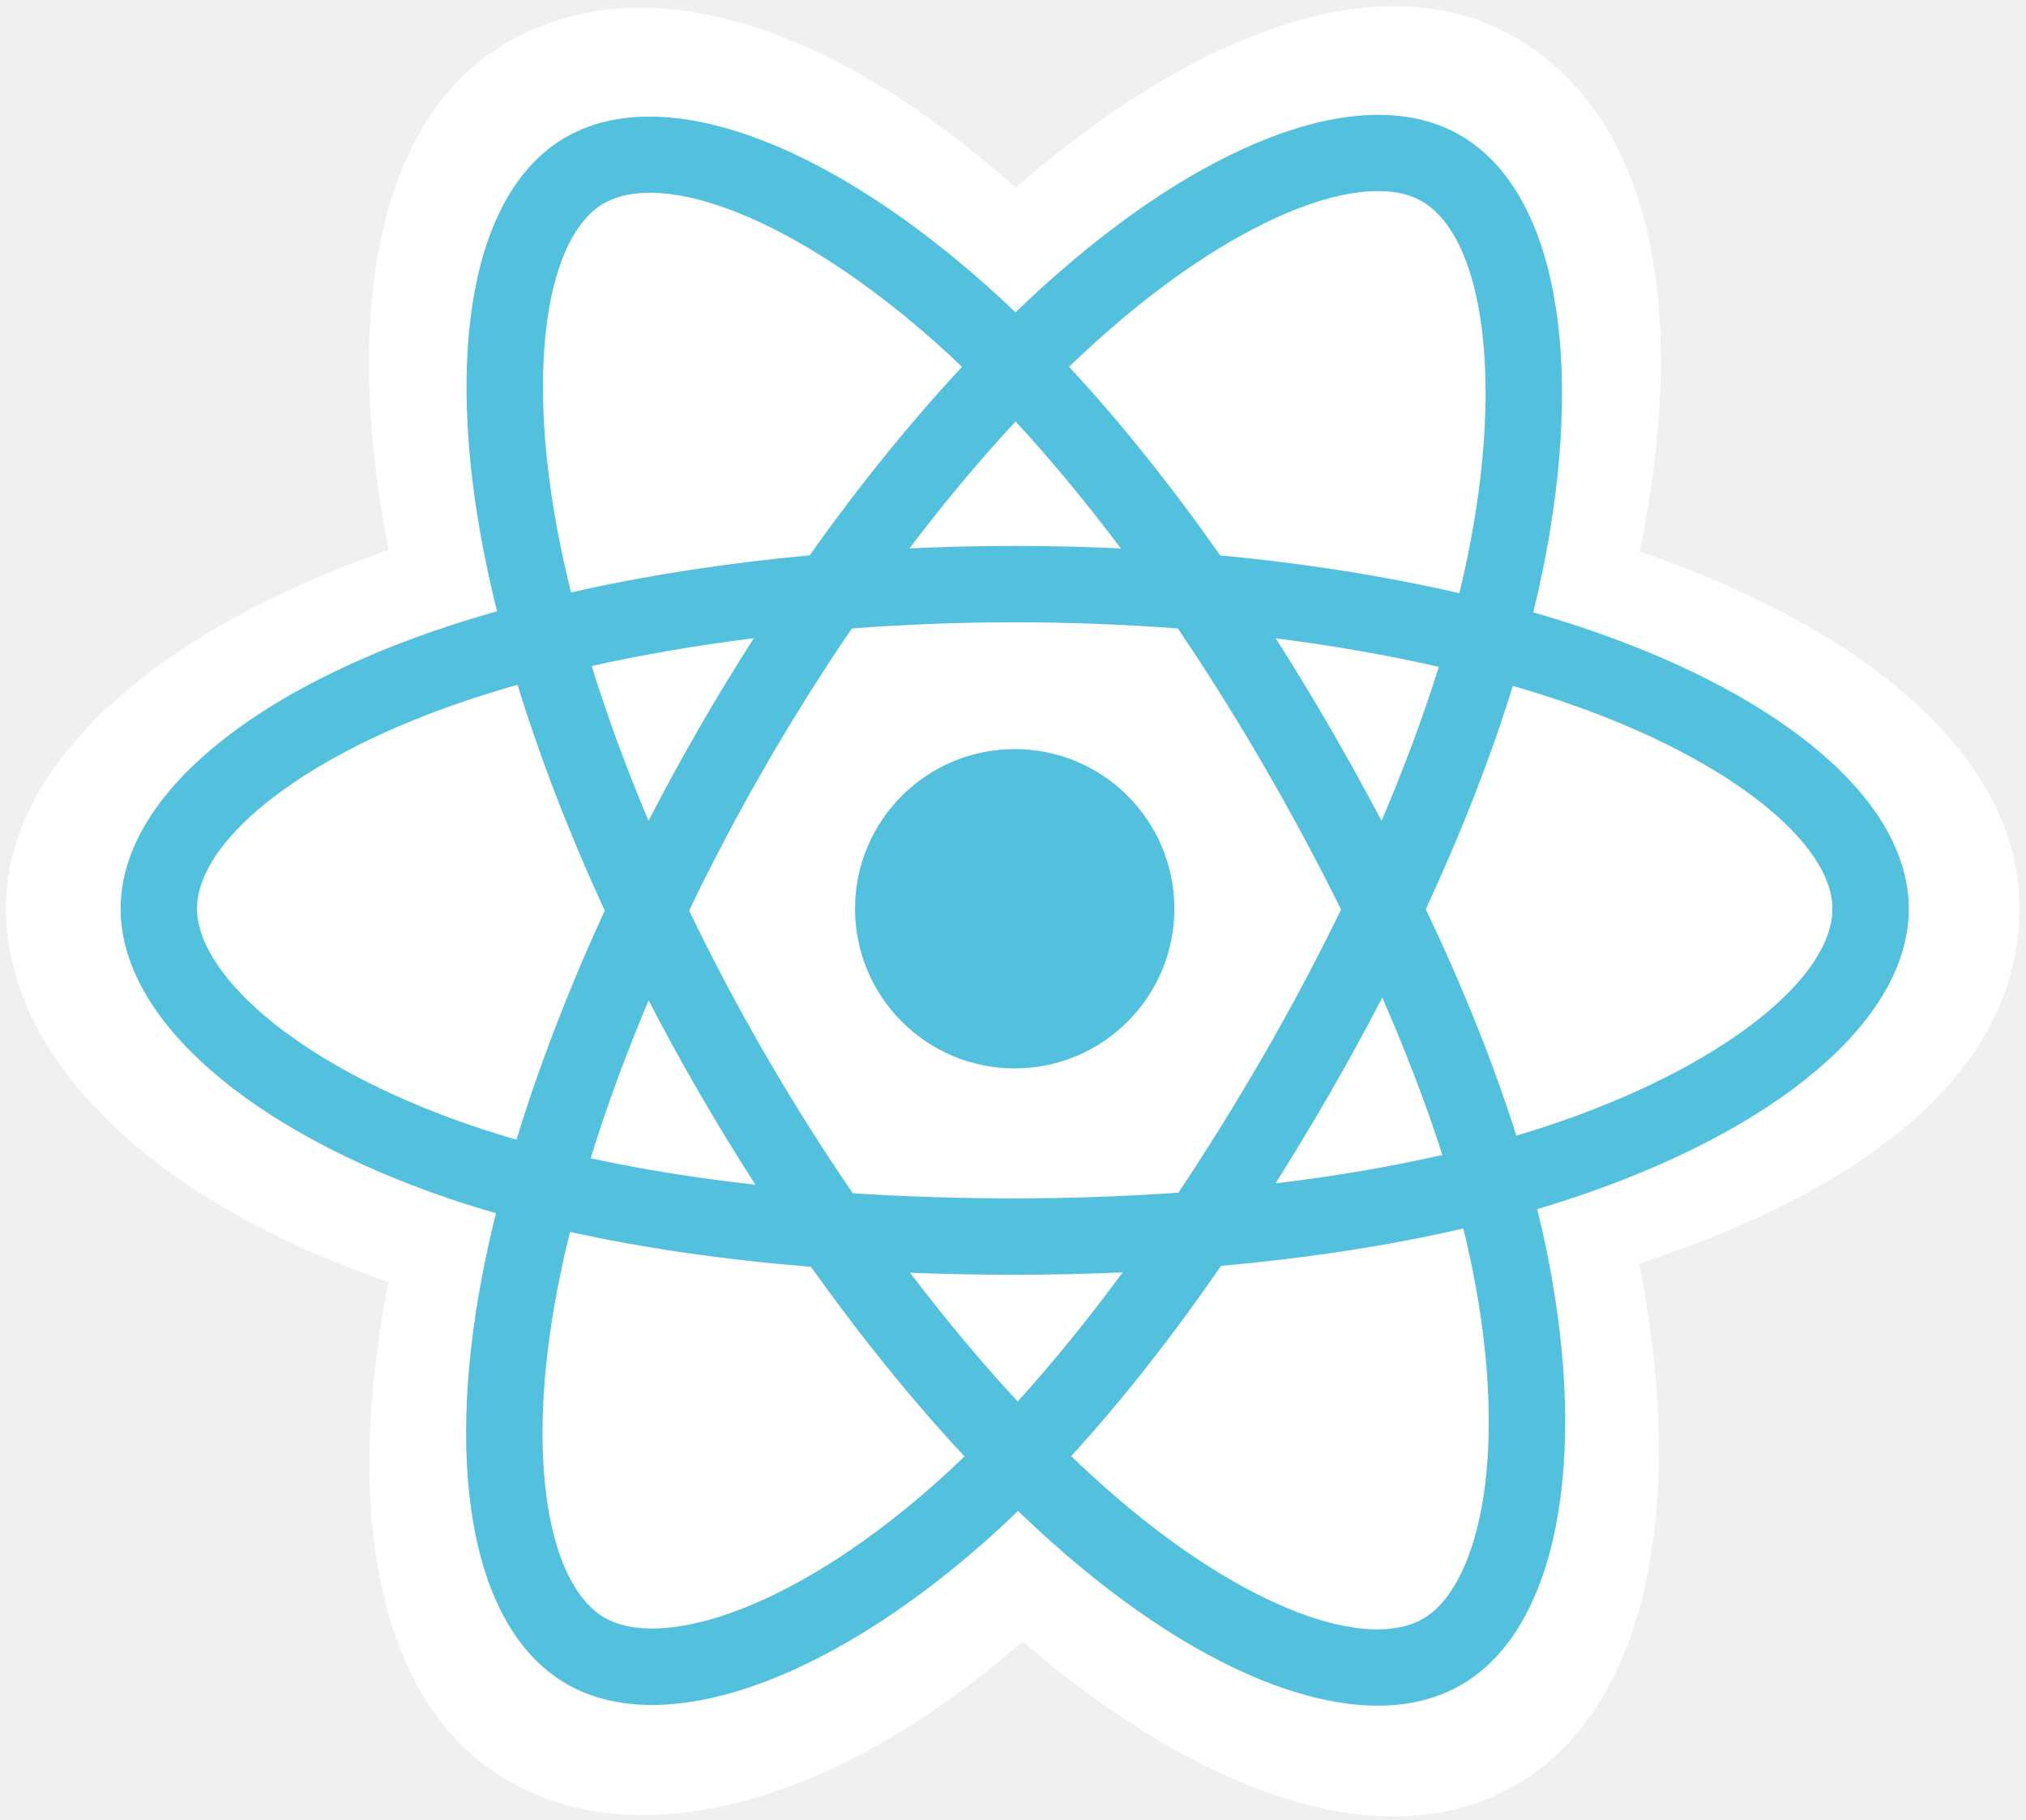
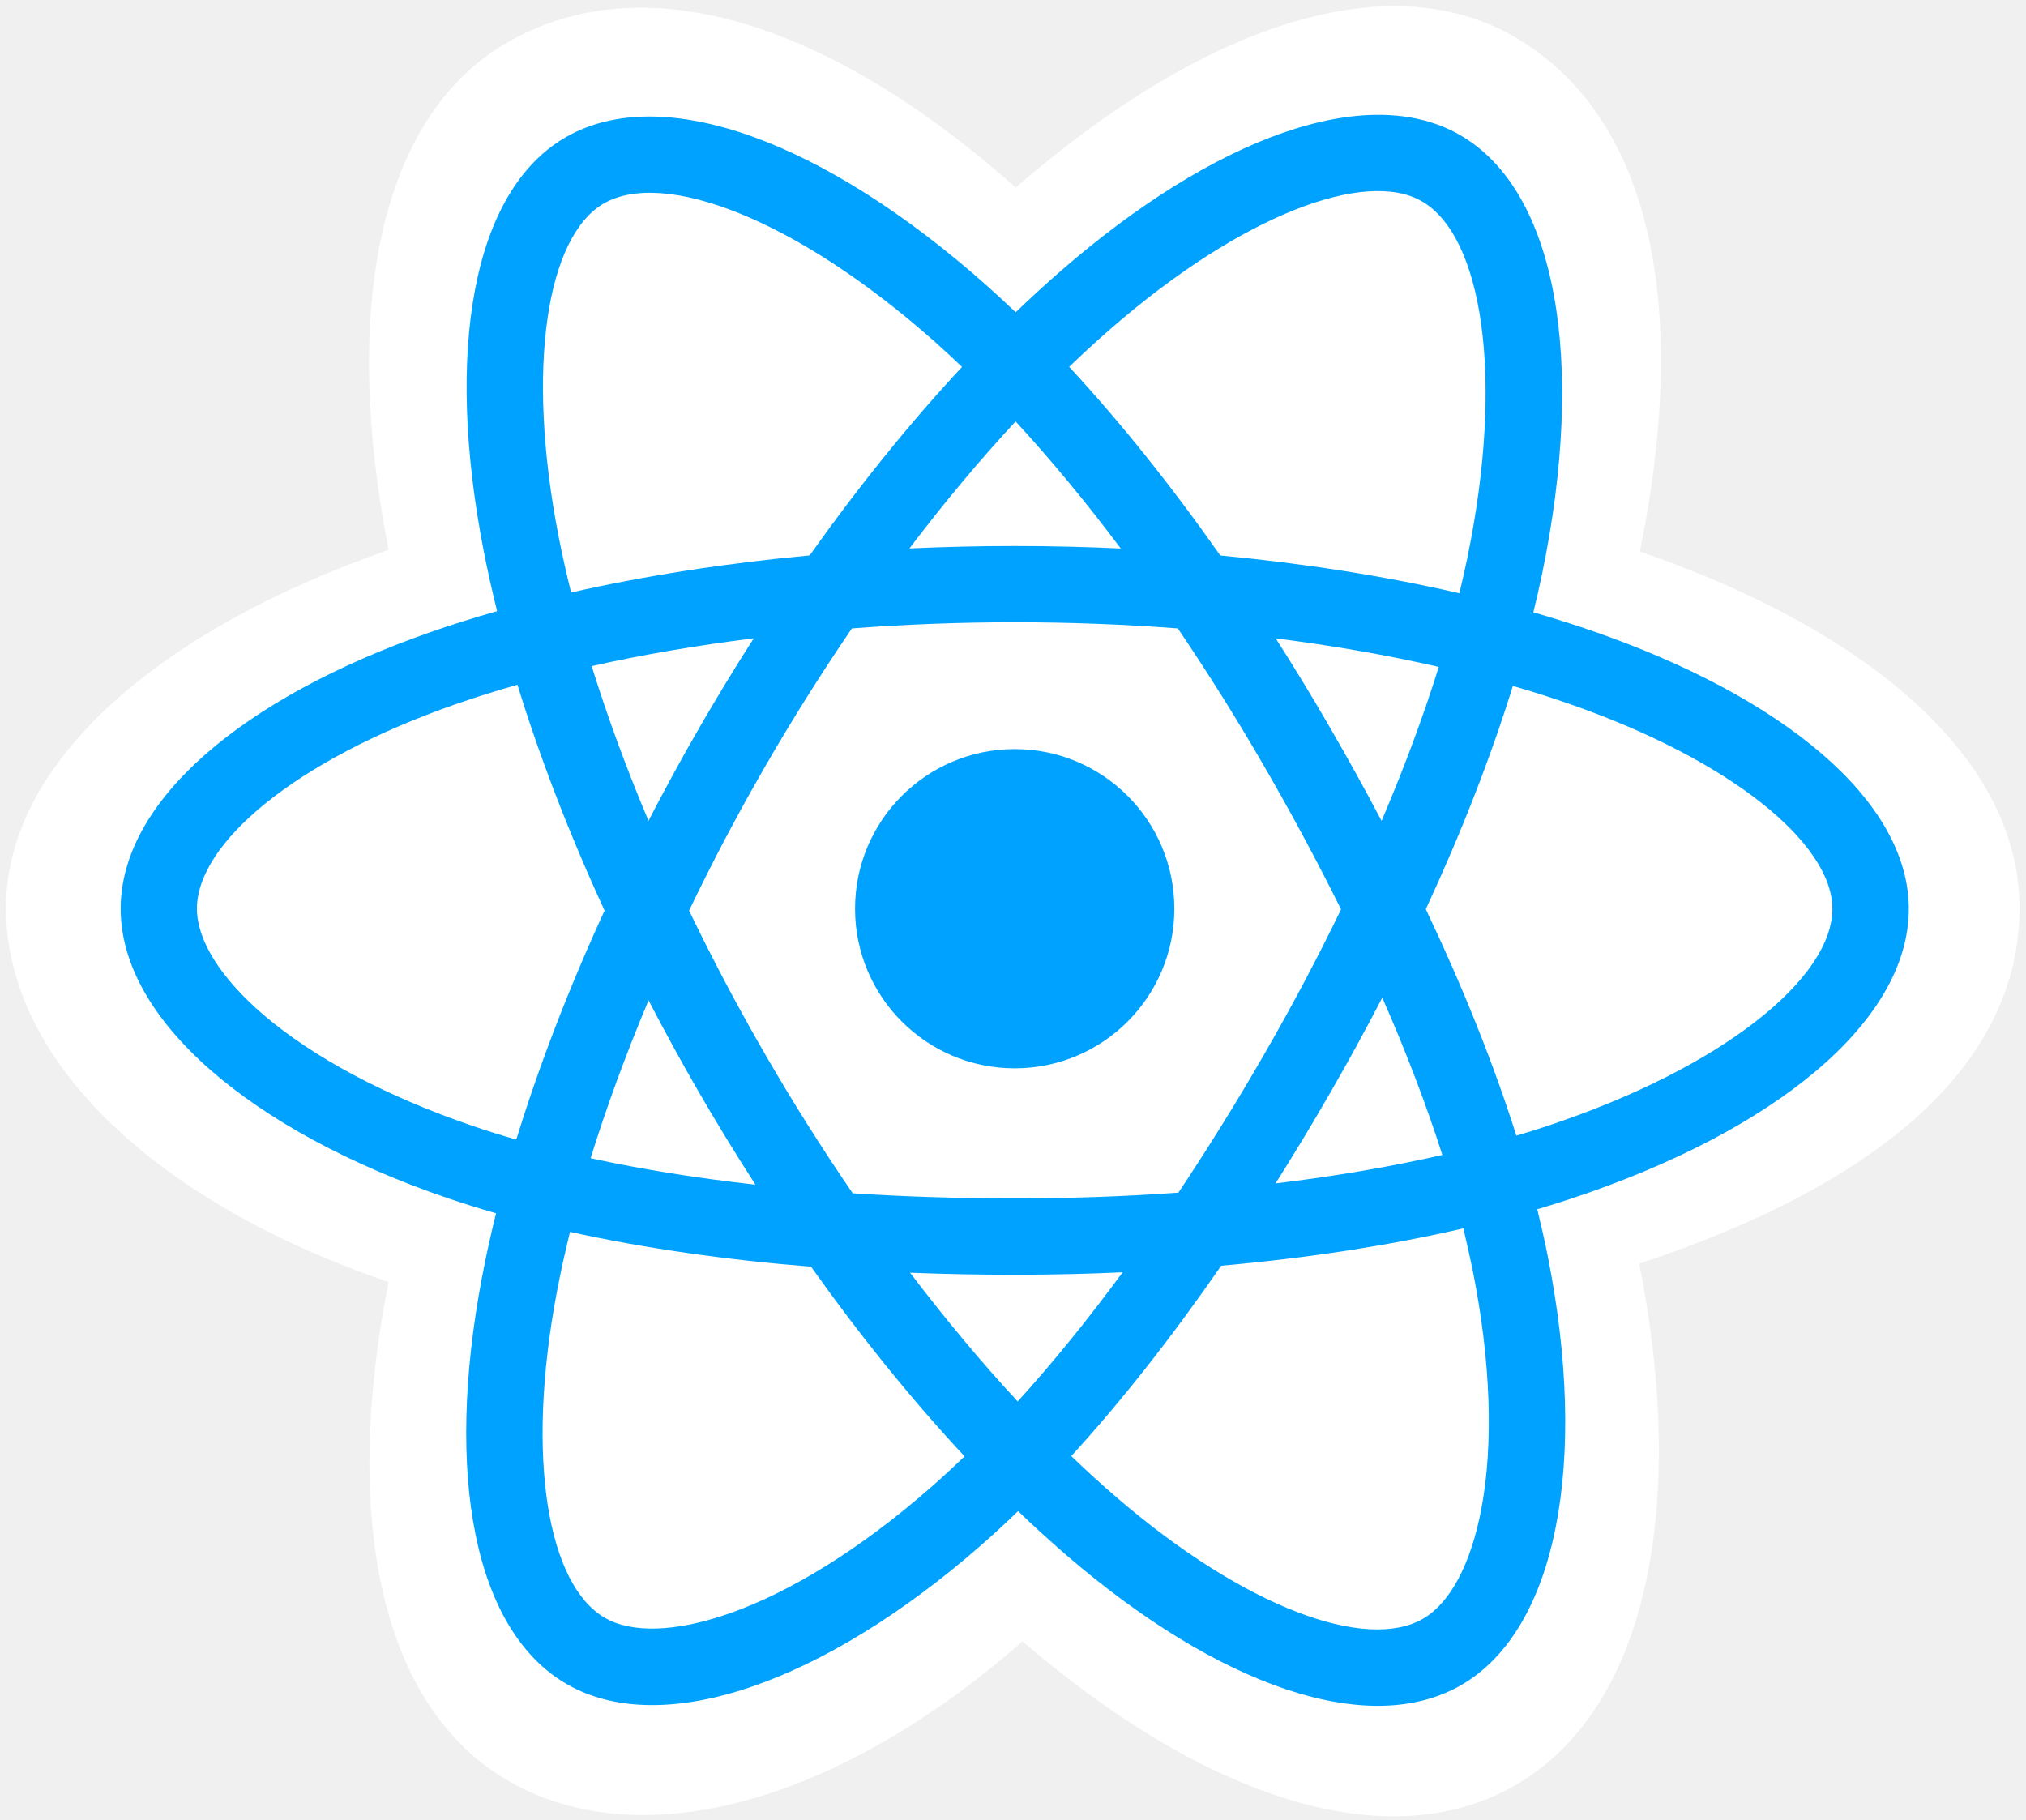
- <svg xmlns="http://www.w3.org/2000/svg" width="2500" height="2246" viewBox="0 0 256 230" preserveAspectRatio="xMinYMin meet">
-   <path d="M.754 114.75c0 19.215 18.763 37.152 48.343 47.263-5.907 29.737-1.058 53.706 15.136 63.045 16.645 9.6 41.443 2.955 64.98-17.62 22.943 19.744 46.13 27.514 62.31 18.148 16.63-9.627 21.687-35.221 15.617-65.887 30.81-10.186 48.044-25.481 48.044-44.949 0-18.769-18.797-35.006-47.979-45.052 6.535-31.933.998-55.32-15.867-65.045-16.259-9.376-39.716-1.204-62.996 19.056C104.122 2.205 80.897-4.36 64.05 5.392 47.806 14.795 43.171 39.2 49.097 69.487 20.515 79.452.754 96.057.754 114.75z" fill="#FFF" />
-   <path d="M201.025 79.674a151.364 151.364 0 0 0-7.274-2.292 137.5 137.5 0 0 0 1.124-4.961c5.506-26.728 1.906-48.26-10.388-55.348-11.787-6.798-31.065.29-50.535 17.233a151.136 151.136 0 0 0-5.626 5.163 137.573 137.573 0 0 0-3.744-3.458c-20.405-18.118-40.858-25.752-53.139-18.643-11.776 6.817-15.264 27.06-10.307 52.39a150.91 150.91 0 0 0 1.67 7.484c-2.894.822-5.689 1.698-8.363 2.63-23.922 8.34-39.2 21.412-39.2 34.97 0 14.004 16.4 28.05 41.318 36.566a128.44 128.44 0 0 0 6.11 1.91 147.813 147.813 0 0 0-1.775 8.067c-4.726 24.89-1.035 44.653 10.71 51.428 12.131 6.995 32.491-.195 52.317-17.525 1.567-1.37 3.14-2.823 4.715-4.346a148.34 148.34 0 0 0 6.108 5.573c19.204 16.525 38.17 23.198 49.905 16.405 12.12-7.016 16.058-28.247 10.944-54.078-.39-1.973-.845-3.988-1.355-6.04 1.43-.422 2.833-.858 4.202-1.312 25.904-8.582 42.757-22.457 42.757-36.648 0-13.607-15.77-26.767-40.174-35.168z" fill="#53C1DE" />
-   <path d="M195.406 142.328c-1.235.409-2.503.804-3.795 1.187-2.86-9.053-6.72-18.68-11.442-28.625 4.507-9.71 8.217-19.213 10.997-28.208 2.311.67 4.555 1.375 6.717 2.12 20.91 7.197 33.664 17.84 33.664 26.04 0 8.735-13.775 20.075-36.14 27.486zm-9.28 18.389c2.261 11.422 2.584 21.749 1.086 29.822-1.346 7.254-4.052 12.09-7.398 14.027-7.121 4.122-22.35-1.236-38.772-15.368-1.883-1.62-3.78-3.35-5.682-5.18 6.367-6.964 12.73-15.06 18.94-24.05 10.924-.969 21.244-2.554 30.603-4.717.46 1.86.87 3.683 1.223 5.466zm-93.85 43.137c-6.957 2.457-12.498 2.527-15.847.596-7.128-4.11-10.09-19.98-6.049-41.265a138.507 138.507 0 0 1 1.65-7.502c9.255 2.047 19.5 3.52 30.45 4.408 6.251 8.797 12.798 16.883 19.396 23.964a118.863 118.863 0 0 1-4.305 3.964c-8.767 7.664-17.552 13.1-25.294 15.835zm-32.593-61.58c-11.018-3.766-20.117-8.66-26.354-14-5.604-4.8-8.434-9.565-8.434-13.432 0-8.227 12.267-18.722 32.726-25.855a139.276 139.276 0 0 1 7.777-2.447c2.828 9.197 6.537 18.813 11.013 28.537-4.534 9.869-8.296 19.638-11.15 28.943a118.908 118.908 0 0 1-5.578-1.746zm10.926-74.37c-4.247-21.703-1.427-38.074 5.67-42.182 7.56-4.376 24.275 1.864 41.893 17.507 1.126 1 2.257 2.047 3.39 3.13-6.564 7.049-13.051 15.074-19.248 23.82-10.627.985-20.8 2.567-30.152 4.686a141.525 141.525 0 0 1-1.553-6.962zm97.467 24.067a306.982 306.982 0 0 0-6.871-11.3c7.21.91 14.117 2.12 20.603 3.601-1.947 6.241-4.374 12.767-7.232 19.457a336.42 336.42 0 0 0-6.5-11.758zm-39.747-38.714c4.452 4.823 8.911 10.209 13.297 16.052a284.245 284.245 0 0 0-26.706-.006c4.39-5.789 8.887-11.167 13.409-16.046zm-40.002 38.78a285.24 285.24 0 0 0-6.378 11.685c-2.811-6.667-5.216-13.222-7.18-19.552 6.447-1.443 13.322-2.622 20.485-3.517a283.79 283.79 0 0 0-6.927 11.384zm7.133 57.683c-7.4-.826-14.379-1.945-20.824-3.348 1.995-6.442 4.453-13.138 7.324-19.948a283.494 283.494 0 0 0 6.406 11.692 285.27 285.27 0 0 0 7.094 11.604zm33.136 27.389c-4.575-4.937-9.138-10.397-13.595-16.27 4.326.17 8.737.256 13.22.256 4.606 0 9.159-.103 13.64-.303-4.4 5.98-8.843 11.448-13.265 16.317zm46.072-51.032c3.02 6.884 5.566 13.544 7.588 19.877-6.552 1.495-13.625 2.699-21.078 3.593a337.537 337.537 0 0 0 6.937-11.498 306.632 306.632 0 0 0 6.553-11.972zm-14.915 7.15a316.478 316.478 0 0 1-10.84 17.49c-6.704.479-13.632.726-20.692.726-7.031 0-13.871-.219-20.458-.646A273.798 273.798 0 0 1 96.72 133.28a271.334 271.334 0 0 1-9.64-18.206 273.864 273.864 0 0 1 9.611-18.216v.002a271.252 271.252 0 0 1 10.956-17.442c6.72-.508 13.61-.774 20.575-.774 6.996 0 13.895.268 20.613.78a290.704 290.704 0 0 1 10.887 17.383 316.418 316.418 0 0 1 9.741 18.13 290.806 290.806 0 0 1-9.709 18.29zm19.913-107.792c7.566 4.364 10.509 21.961 5.755 45.038a127.525 127.525 0 0 1-1.016 4.492c-9.374-2.163-19.554-3.773-30.212-4.773-6.209-8.841-12.642-16.88-19.1-23.838a141.92 141.92 0 0 1 5.196-4.766c16.682-14.518 32.273-20.25 39.377-16.153z" fill="#FFF" />
-   <path d="M128.221 94.665c11.144 0 20.177 9.034 20.177 20.177 0 11.144-9.033 20.178-20.177 20.178-11.143 0-20.177-9.034-20.177-20.178 0-11.143 9.034-20.177 20.177-20.177" fill="#53C1DE" />
+ <svg xmlns="http://www.w3.org/2000/svg" version="1.1" id="Layer_1" x="0px" y="0px" viewBox="0 0 2500 2246" style="enable-background:new 0 0 2500 2246;" xml:space="preserve">
+   <style type="text/css">
+ 	.st0{fill:#FFFFFF;}
+ 	.st1{fill:#00A2FF;}
+ </style>
+   <path class="st0" d="M7.4,1120.6c0,187.6,183.2,362.8,472.1,461.5c-57.7,290.4-10.3,524.5,147.8,615.6  c162.5,93.7,404.7,28.9,634.5-172.1c224,192.8,450.5,268.7,608.5,177.2c162.4-94,211.8-343.9,152.5-643.4  c300.9-99.5,469.2-248.8,469.2-438.9c0-183.3-183.6-341.8-468.5-439.9c63.8-311.8,9.7-540.2-154.9-635.2  c-158.8-91.6-387.8-11.8-615.2,186.1C1016.8,21.5,790-42.6,625.5,52.7c-158.6,91.8-203.9,330.1-146,625.9  C200.3,775.9,7.4,938,7.4,1120.6z" />
+   <path class="st1" d="M1963.1,778c-23.5-8.1-47.2-15.5-71-22.4c4-16.1,7.6-32.2,11-48.4c53.8-261,18.6-471.3-101.4-540.5  c-115.1-66.4-303.4,2.8-493.5,168.3c-18.7,16.3-37.1,33.2-54.9,50.4c-12-11.5-24.2-22.7-36.6-33.8  c-199.3-176.9-399-251.5-518.9-182.1c-115,66.6-149.1,264.2-100.7,511.6c4.8,24.5,10.3,48.9,16.3,73.1c-28.3,8-55.6,16.6-81.7,25.7  C298,861.4,148.9,989.1,148.9,1121.5c0,136.8,160.1,273.9,403.5,357.1c19.7,6.7,39.6,12.9,59.7,18.7c-6.5,26.1-12.3,52.4-17.3,78.8  c-46.2,243.1-10.1,436,104.6,502.2c118.5,68.3,317.3-1.9,510.9-171.1c15.3-13.4,30.7-27.6,46-42.4c19.4,18.7,39.3,36.8,59.6,54.4  c187.5,161.4,372.7,226.5,487.3,160.2c118.4-68.5,156.8-275.8,106.9-528.1c-3.8-19.3-8.3-38.9-13.2-59c14-4.1,27.7-8.4,41-12.8  c253-83.8,417.5-219.3,417.5-357.9C2355.4,988.6,2201.4,860.1,1963.1,778L1963.1,778z" />
+   <path class="st0" d="M1908.2,1389.9c-12.1,4-24.4,7.9-37.1,11.6c-27.9-88.4-65.6-182.4-111.7-279.5c44-94.8,80.2-187.6,107.4-275.5  c22.6,6.5,44.5,13.4,65.6,20.7c204.2,70.3,328.7,174.2,328.7,254.3C2261.1,1206.8,2126.6,1317.5,1908.2,1389.9L1908.2,1389.9z   M1817.6,1569.4c22.1,111.5,25.2,212.4,10.6,291.2c-13.1,70.8-39.6,118.1-72.2,137c-69.5,40.3-218.3-12.1-378.6-150.1  c-18.4-15.8-36.9-32.7-55.5-50.6c62.2-68,124.3-147.1,185-234.9c106.7-9.5,207.5-24.9,298.8-46.1  C1810.1,1534.2,1814.1,1552,1817.6,1569.4L1817.6,1569.4z M901.1,1990.7c-67.9,24-122,24.7-154.7,5.8  c-69.6-40.1-98.5-195.1-59.1-403c4.7-24.6,10.1-49,16.1-73.3c90.4,20,190.4,34.4,297.4,43c61,85.9,125,164.9,189.4,234  c-13.7,13.2-27.7,26.2-42,38.7C1062.5,1910.9,976.7,1964,901.1,1990.7L901.1,1990.7z M582.8,1389.3  c-107.6-36.8-196.4-84.6-257.4-136.7c-54.7-46.9-82.4-93.4-82.4-131.2c0-80.3,119.8-182.8,319.6-252.5c25.1-8.7,50.4-16.7,75.9-23.9  c27.6,89.8,63.8,183.7,107.5,278.7c-44.3,96.4-81,191.8-108.9,282.6C619,1401.2,600.8,1395.5,582.8,1389.3z M689.5,663.1  c-41.5-211.9-13.9-371.8,55.4-411.9c73.8-42.7,237.1,18.2,409.1,171c11,9.8,22,20,33.1,30.6c-64.1,68.8-127.4,147.2-188,232.6  c-103.8,9.6-203.1,25.1-294.4,45.8C699.1,708.5,694,685.9,689.5,663.1L689.5,663.1z M1641.3,898.1c-21.6-37.3-43.9-74.1-67.1-110.3  c70.4,8.9,137.9,20.7,201.2,35.2c-19,60.9-42.7,124.7-70.6,190C1684.4,974.2,1663.2,936,1641.3,898.1L1641.3,898.1z M1253.2,520.1  c43.5,47.1,87,99.7,129.8,156.8c-86.9-4.1-173.9-4.1-260.8-0.1C1165.1,620.2,1209,567.7,1253.2,520.1L1253.2,520.1z M862.5,898.8  c-21.6,37.5-42.4,75.6-62.3,114.1c-27.4-65.1-50.9-129.1-70.1-190.9c63-14.1,130.1-25.6,200-34.3  C906.8,824.1,884.2,861.2,862.5,898.8z M932.2,1462c-72.3-8.1-140.4-19-203.4-32.7c19.5-62.9,43.5-128.3,71.5-194.8  c20,38.5,40.8,76.6,62.6,114.2C885.1,1387,908.2,1424.8,932.2,1462z M1255.8,1729.5c-44.7-48.2-89.2-101.5-132.8-158.9  c42.2,1.7,85.3,2.5,129.1,2.5c45,0,89.4-1,133.2-3C1342.3,1628.6,1298.9,1682,1255.8,1729.5z M1705.7,1231.2  c29.5,67.2,54.4,132.3,74.1,194.1c-64,14.6-133.1,26.4-205.8,35.1c23.3-37,45.9-74.4,67.7-112.3  C1663.9,1309.6,1685.2,1270.6,1705.7,1231.2L1705.7,1231.2z M1560,1301c-33.4,58.1-68.7,115-105.9,170.8  c-65.5,4.7-133.1,7.1-202.1,7.1c-68.7,0-135.5-2.1-199.8-6.3c-38.1-55.6-74.1-112.7-107.8-171.1c-33.6-58-65-117.4-94.1-177.8  c29-60.5,60.3-119.8,93.9-177.9v0c33.5-58.1,69.2-114.9,107-170.3c65.6-5,132.9-7.6,200.9-7.6c68.3,0,135.7,2.6,201.3,7.6  c37.4,55.3,72.9,111.9,106.3,169.7c33.6,58,65.3,117,95.1,177C1625.4,1183,1593.7,1242.6,1560,1301L1560,1301z M1754.5,248.4  c73.9,42.6,102.6,214.5,56.2,439.8c-3,14.7-6.4,29.3-9.9,43.9c-91.5-21.1-190.9-36.8-295-46.6c-60.6-86.3-123.5-164.8-186.5-232.8  c16.5-15.9,33.4-31.4,50.7-46.5C1532.9,264.3,1685.1,208.4,1754.5,248.4L1754.5,248.4z" />
+   <path class="st1" d="M1252.1,924.4c108.8,0,197,88.2,197,197c0,108.8-88.2,197-197,197c-108.8,0-197-88.2-197-197  C1055.1,1012.6,1143.3,924.4,1252.1,924.4" />
</svg>
